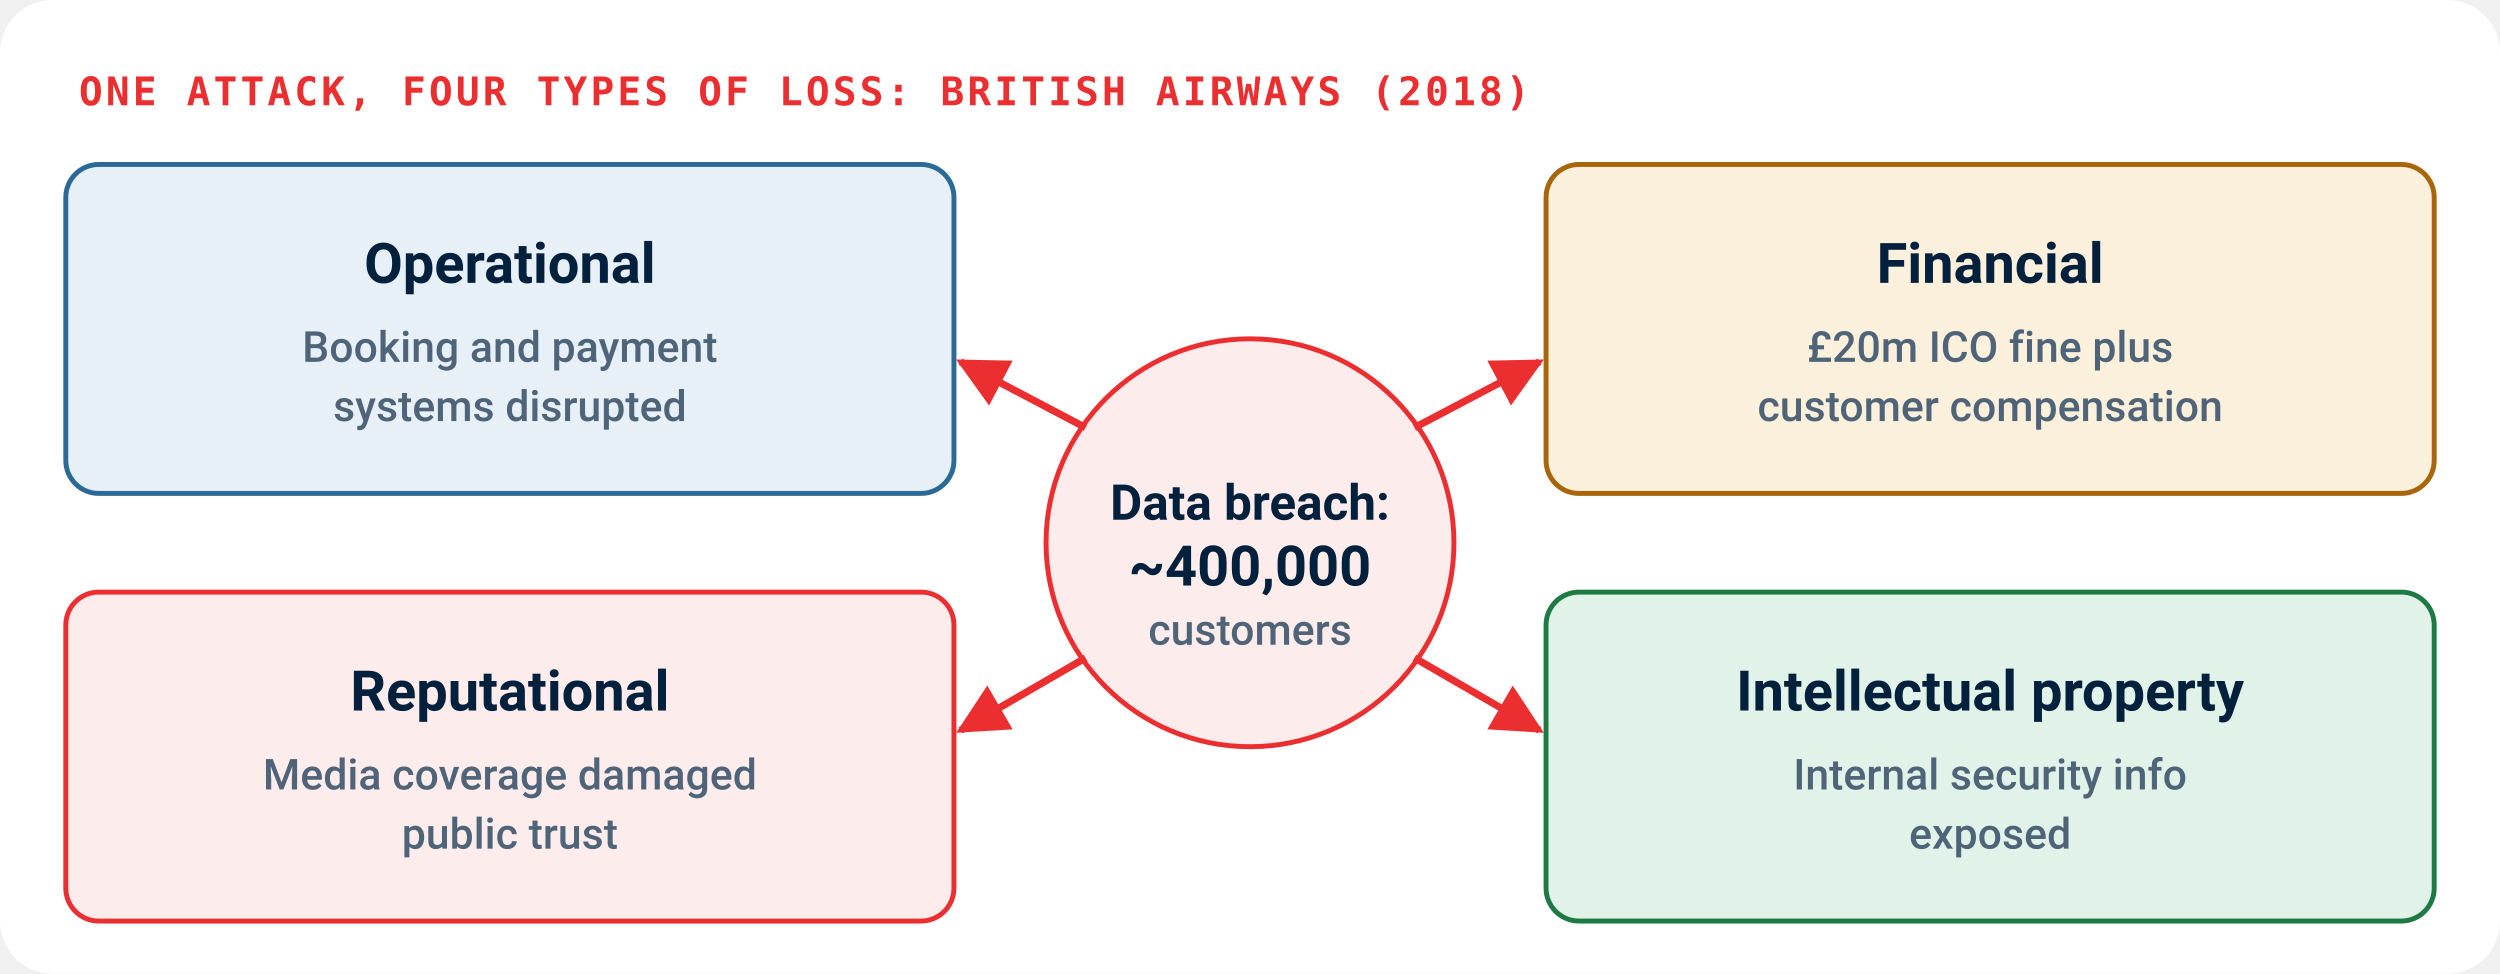
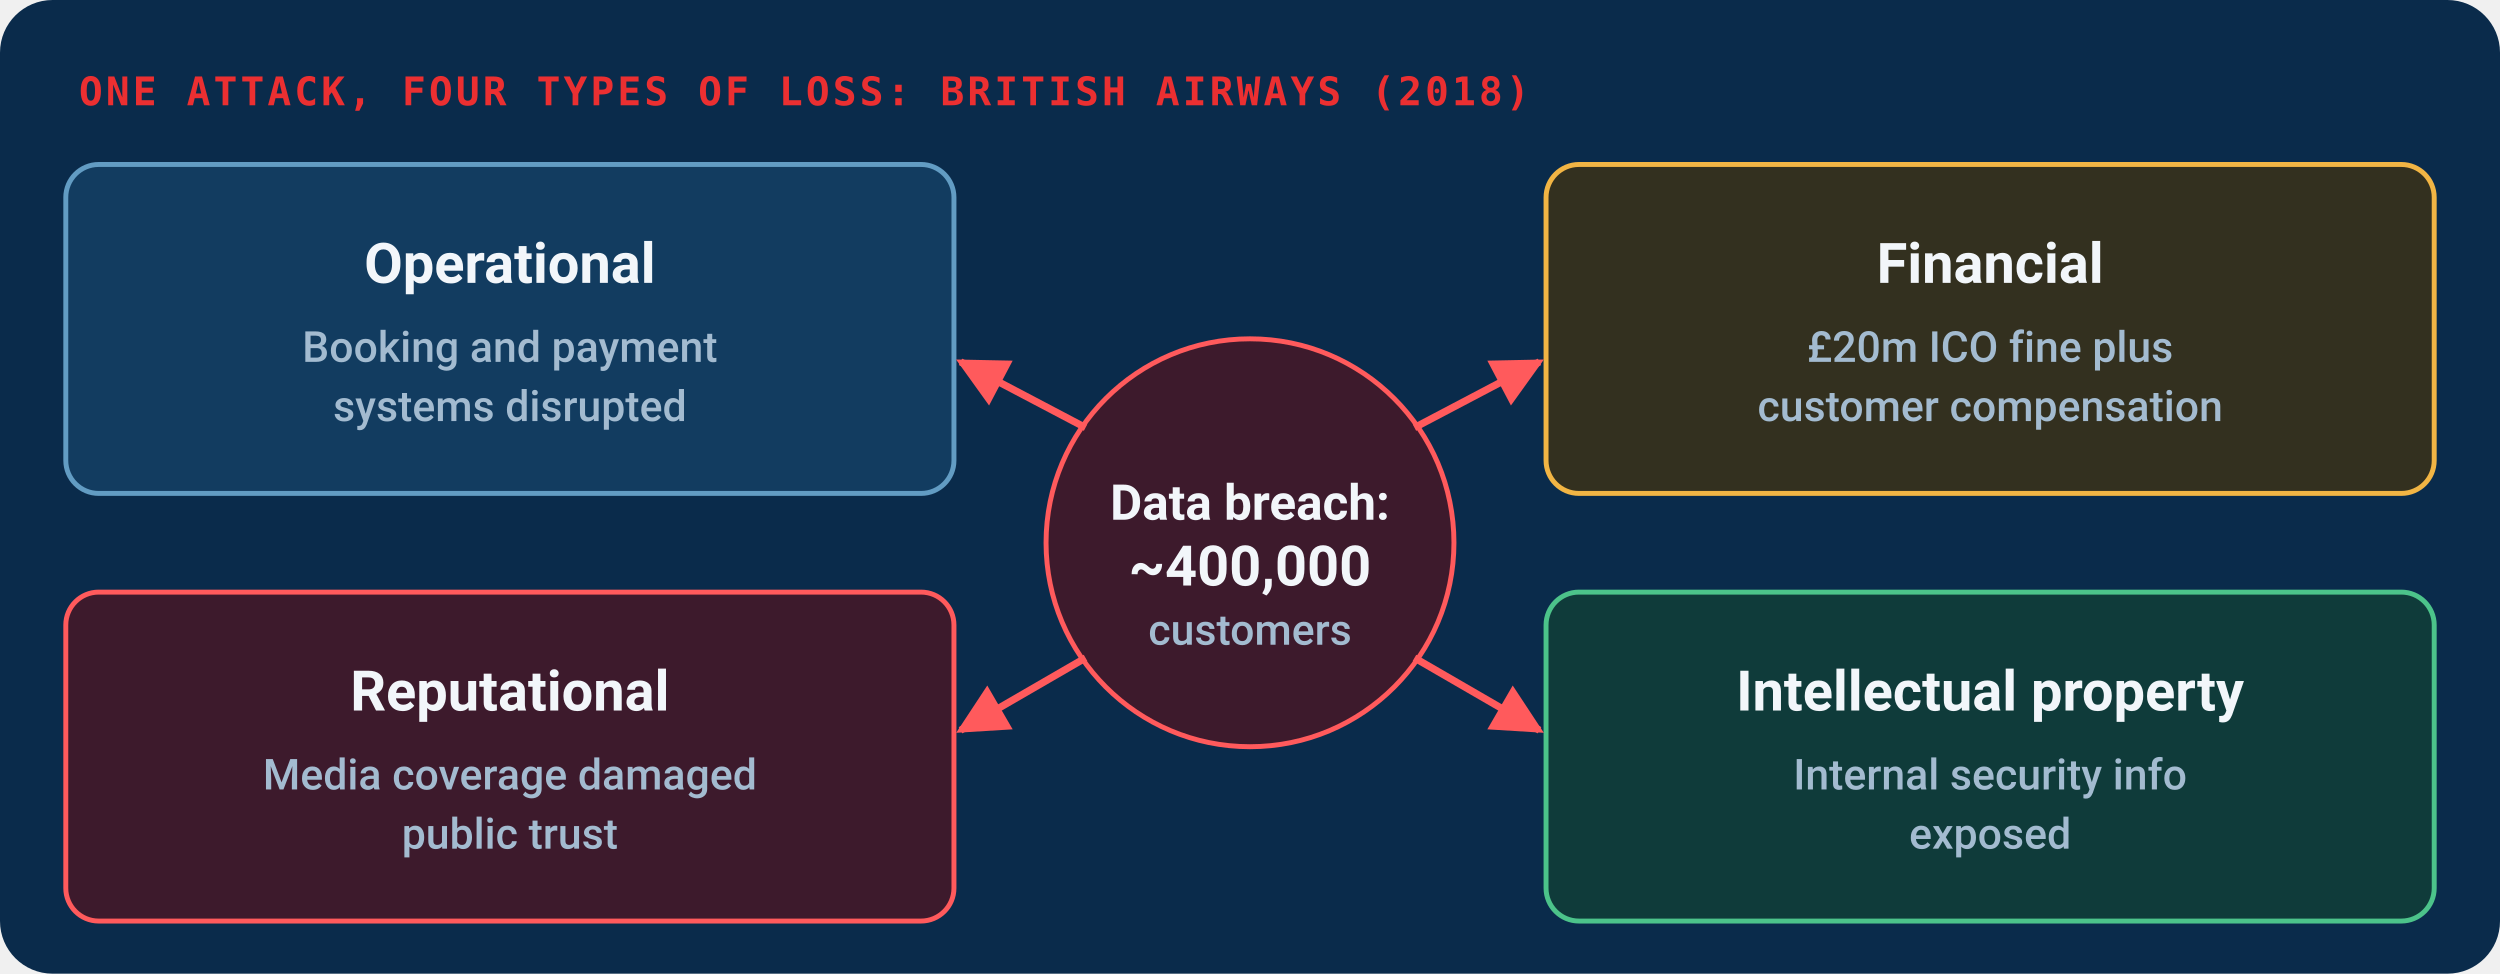
<svg xmlns="http://www.w3.org/2000/svg" viewBox="0 0 760 296" width="760" height="296" role="img" aria-labelledby="t d">
  <style>
- .bg{fill:#ffffff}
- .t{font:600 15px system-ui,-apple-system,'Segoe UI',Roboto,sans-serif;fill:#03203c}
- .tb{font:700 17px system-ui,-apple-system,'Segoe UI',Roboto,sans-serif;fill:#03203c}
- .s{font:500 13px system-ui,-apple-system,'Segoe UI',Roboto,sans-serif;fill:#4f6478}
- .m{font:600 13px ui-monospace,Menlo,Consolas,monospace;fill:#03203c}
+ .bg{fill:#0a2b4b}
+ .t{font:600 15px system-ui,-apple-system,'Segoe UI',Roboto,sans-serif;fill:#f2f6fa}
+ .tb{font:700 17px system-ui,-apple-system,'Segoe UI',Roboto,sans-serif;fill:#f2f6fa}
+ .s{font:500 13px system-ui,-apple-system,'Segoe UI',Roboto,sans-serif;fill:#a3bbd0}
+ .m{font:600 13px ui-monospace,Menlo,Consolas,monospace;fill:#f2f6fa}
.h{font:700 12px ui-monospace,Menlo,Consolas,monospace;fill:#eb2f31;letter-spacing:.08em}
.w{fill:#ffffff}
- .box{fill:#f5f8fb;stroke:#b9cad8;stroke-width:1.5}
- .acc{fill:#e7f0f7;stroke:#2b6a96;stroke-width:1.5}
- .bad{fill:#fdecec;stroke:#eb2f31;stroke-width:1.5}
- .good{fill:#e1f3e8;stroke:#1d7a45;stroke-width:1.5}
- .amb{fill:#fbf0dc;stroke:#a8650a;stroke-width:1.5}
- .dim{fill:#eef3f7;stroke:#cddbe7;stroke-width:1.5}
- .solid-acc{fill:#2b6a96}.solid-bad{fill:#eb2f31}.solid-good{fill:#1d7a45}.solid-amb{fill:#a8650a}.solid-ink{fill:#03203c}
- .ln{stroke:#4f6478;stroke-width:2;fill:none}
- .ln-acc{stroke:#2b6a96;stroke-width:2.2;fill:none}
- .ln-bad{stroke:#eb2f31;stroke-width:2.2;fill:none}
- .ln-good{stroke:#1d7a45;stroke-width:2.2;fill:none}
+ .box{fill:#0f3557;stroke:#2c5a80;stroke-width:1.5}
+ .acc{fill:#123c60;stroke:#629cc3;stroke-width:1.5}
+ .bad{fill:#3d1a2c;stroke:#ff5a5c;stroke-width:1.5}
+ .good{fill:#0f3b3a;stroke:#4cc38a;stroke-width:1.5}
+ .amb{fill:#33301f;stroke:#f2b544;stroke-width:1.5}
+ .dim{fill:#0c3052;stroke:#24496b;stroke-width:1.5}
+ .solid-acc{fill:#629cc3}.solid-bad{fill:#eb2f31}.solid-good{fill:#2f9a5f}.solid-amb{fill:#c98f22}.solid-ink{fill:#f2f6fa}
+ .ln{stroke:#a3bbd0;stroke-width:2;fill:none}
+ .ln-acc{stroke:#629cc3;stroke-width:2.2;fill:none}
+ .ln-bad{stroke:#ff5a5c;stroke-width:2.2;fill:none}
+ .ln-good{stroke:#4cc38a;stroke-width:2.2;fill:none}
.dash{stroke-dasharray:6 5}
- .tx-acc{fill:#2b6a96}.tx-bad{fill:#d4282a}.tx-good{fill:#1d7a45}.tx-amb{fill:#a8650a}
- .ic{fill:none;stroke:#03203c;stroke-width:2;stroke-linecap:round;stroke-linejoin:round}
- .ic-bad{fill:none;stroke:#eb2f31;stroke-width:2;stroke-linecap:round;stroke-linejoin:round}
- .ic-acc{fill:none;stroke:#2b6a96;stroke-width:2;stroke-linecap:round;stroke-linejoin:round}
- .mk-ln{fill:#4f6478}.mk-acc{fill:#2b6a96}.mk-bad{fill:#eb2f31}.mk-good{fill:#1d7a45}
+ .tx-acc{fill:#629cc3}.tx-bad{fill:#ff5a5c}.tx-good{fill:#4cc38a}.tx-amb{fill:#f2b544}
+ .ic{fill:none;stroke:#f2f6fa;stroke-width:2;stroke-linecap:round;stroke-linejoin:round}
+ .ic-bad{fill:none;stroke:#ff5a5c;stroke-width:2;stroke-linecap:round;stroke-linejoin:round}
+ .ic-acc{fill:none;stroke:#629cc3;stroke-width:2;stroke-linecap:round;stroke-linejoin:round}
+ .mk-ln{fill:#a3bbd0}.mk-acc{fill:#629cc3}.mk-bad{fill:#ff5a5c}.mk-good{fill:#4cc38a}
</style>
  <defs>
    <marker id="a-ln" viewBox="0 0 10 10" refX="9" refY="5" markerWidth="7" markerHeight="7" orient="auto-start-reverse">
      <path d="M0 0 10 5 0 10z" class="mk-ln" />
    </marker>
    <marker id="a-acc" viewBox="0 0 10 10" refX="9" refY="5" markerWidth="7" markerHeight="7" orient="auto-start-reverse">
      <path d="M0 0 10 5 0 10z" class="mk-acc" />
    </marker>
    <marker id="a-bad" viewBox="0 0 10 10" refX="9" refY="5" markerWidth="7" markerHeight="7" orient="auto-start-reverse">
      <path d="M0 0 10 5 0 10z" class="mk-bad" />
    </marker>
    <marker id="a-good" viewBox="0 0 10 10" refX="9" refY="5" markerWidth="7" markerHeight="7" orient="auto-start-reverse">
      <path d="M0 0 10 5 0 10z" class="mk-good" />
    </marker>
  </defs>
  <rect class="bg" width="760" height="296" rx="16" />
  <text x="24" y="32" class="h" text-anchor="start">ONE ATTACK, FOUR TYPES OF LOSS: BRITISH AIRWAYS (2018)</text>
  <rect x="20" y="50" width="270" height="100" rx="10" class="acc" />
  <text x="155" y="86" class="tb" text-anchor="middle">Operational</text>
  <text x="155" y="110" class="s" text-anchor="middle">Booking and payment</text>
  <text x="155" y="128" class="s" text-anchor="middle">systems disrupted</text>
  <rect x="470" y="50" width="270" height="100" rx="10" class="amb" />
  <text x="605" y="86" class="tb" text-anchor="middle">Financial</text>
  <text x="605" y="110" class="s" text-anchor="middle">£20m ICO fine plus</text>
  <text x="605" y="128" class="s" text-anchor="middle">customer compensation</text>
  <rect x="20" y="180" width="270" height="100" rx="10" class="bad" />
  <text x="155" y="216" class="tb" text-anchor="middle">Reputational</text>
  <text x="155" y="240" class="s" text-anchor="middle">Media coverage damaged</text>
  <text x="155" y="258" class="s" text-anchor="middle">public trust</text>
  <rect x="470" y="180" width="270" height="100" rx="10" class="good" />
  <text x="605" y="216" class="tb" text-anchor="middle">Intellectual property</text>
  <text x="605" y="240" class="s" text-anchor="middle">Internal security info</text>
  <text x="605" y="258" class="s" text-anchor="middle">exposed</text>
  <circle cx="380" cy="165" r="62" class="bad" />
  <text x="380" y="158" class="t" text-anchor="middle">Data breach:</text>
  <text x="380" y="178" class="tb" text-anchor="middle">~400,000</text>
  <text x="380" y="196" class="s" text-anchor="middle">customers</text>
  <path d="M330 130 L292 110" class="ln-bad" marker-end="url(#a-bad)" />
  <path d="M430 130 L468 110" class="ln-bad" marker-end="url(#a-bad)" />
  <path d="M330 200 L292 222" class="ln-bad" marker-end="url(#a-bad)" />
  <path d="M430 200 L468 222" class="ln-bad" marker-end="url(#a-bad)" />
</svg>
